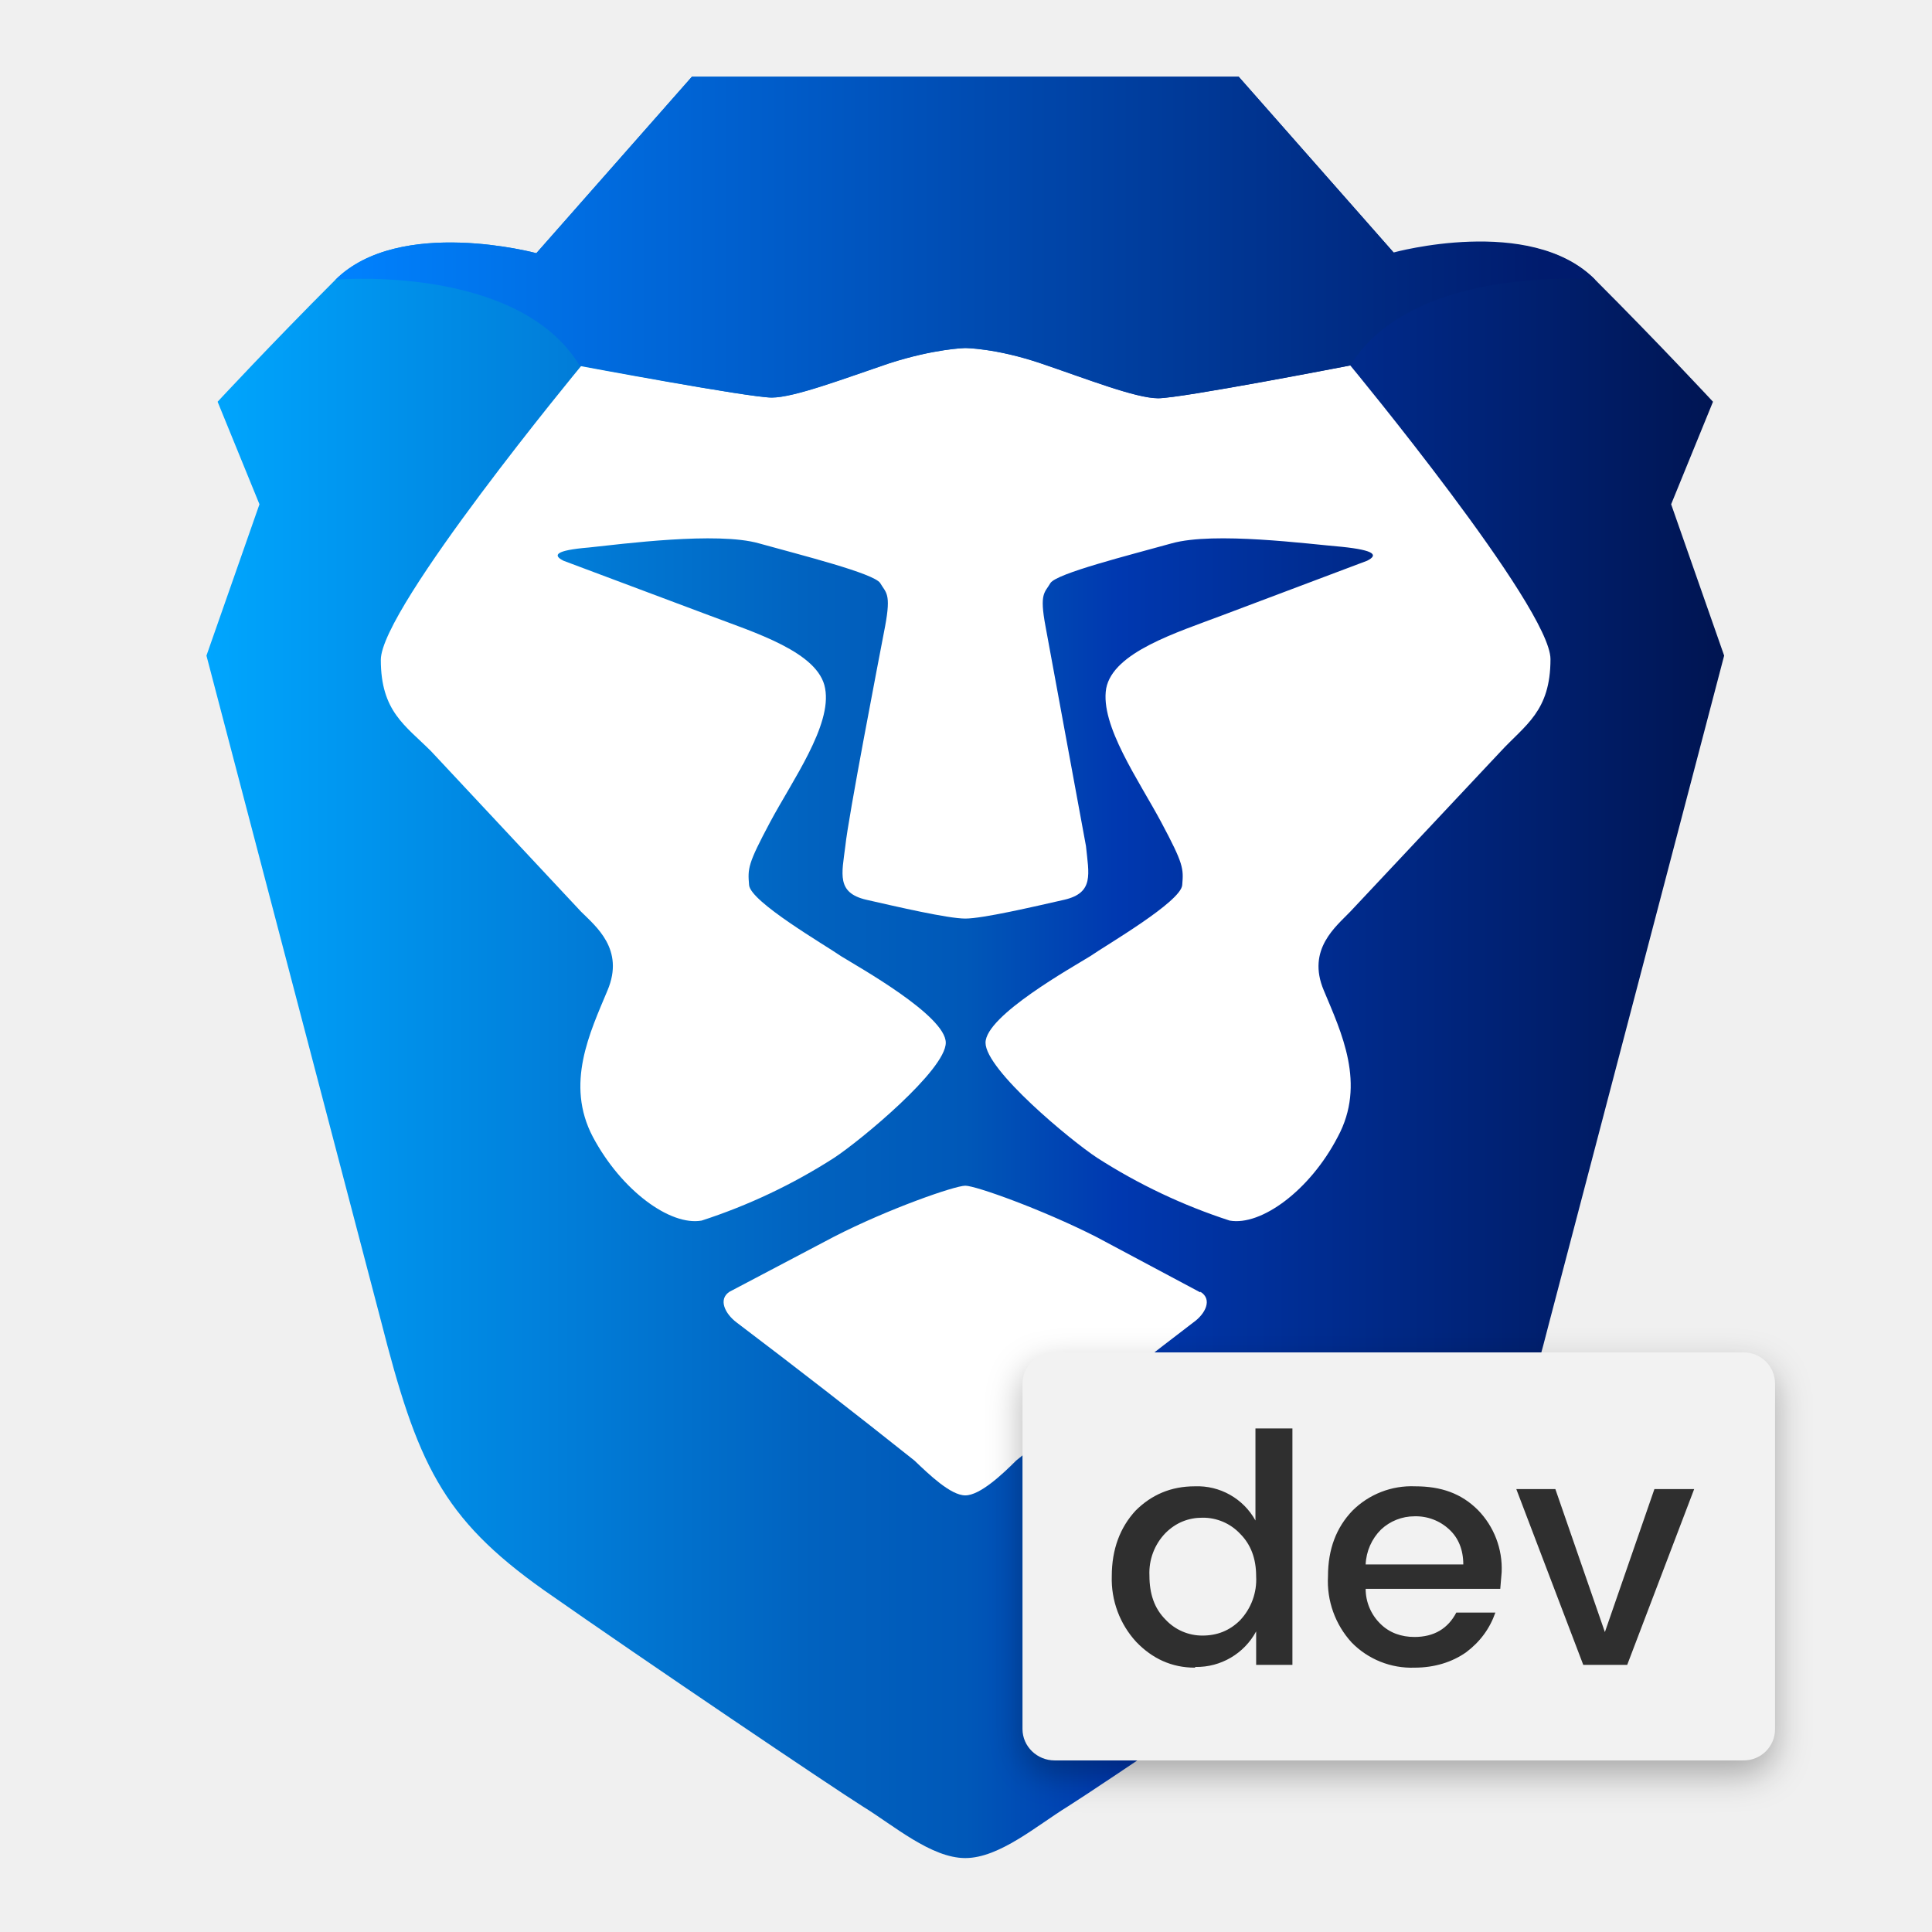
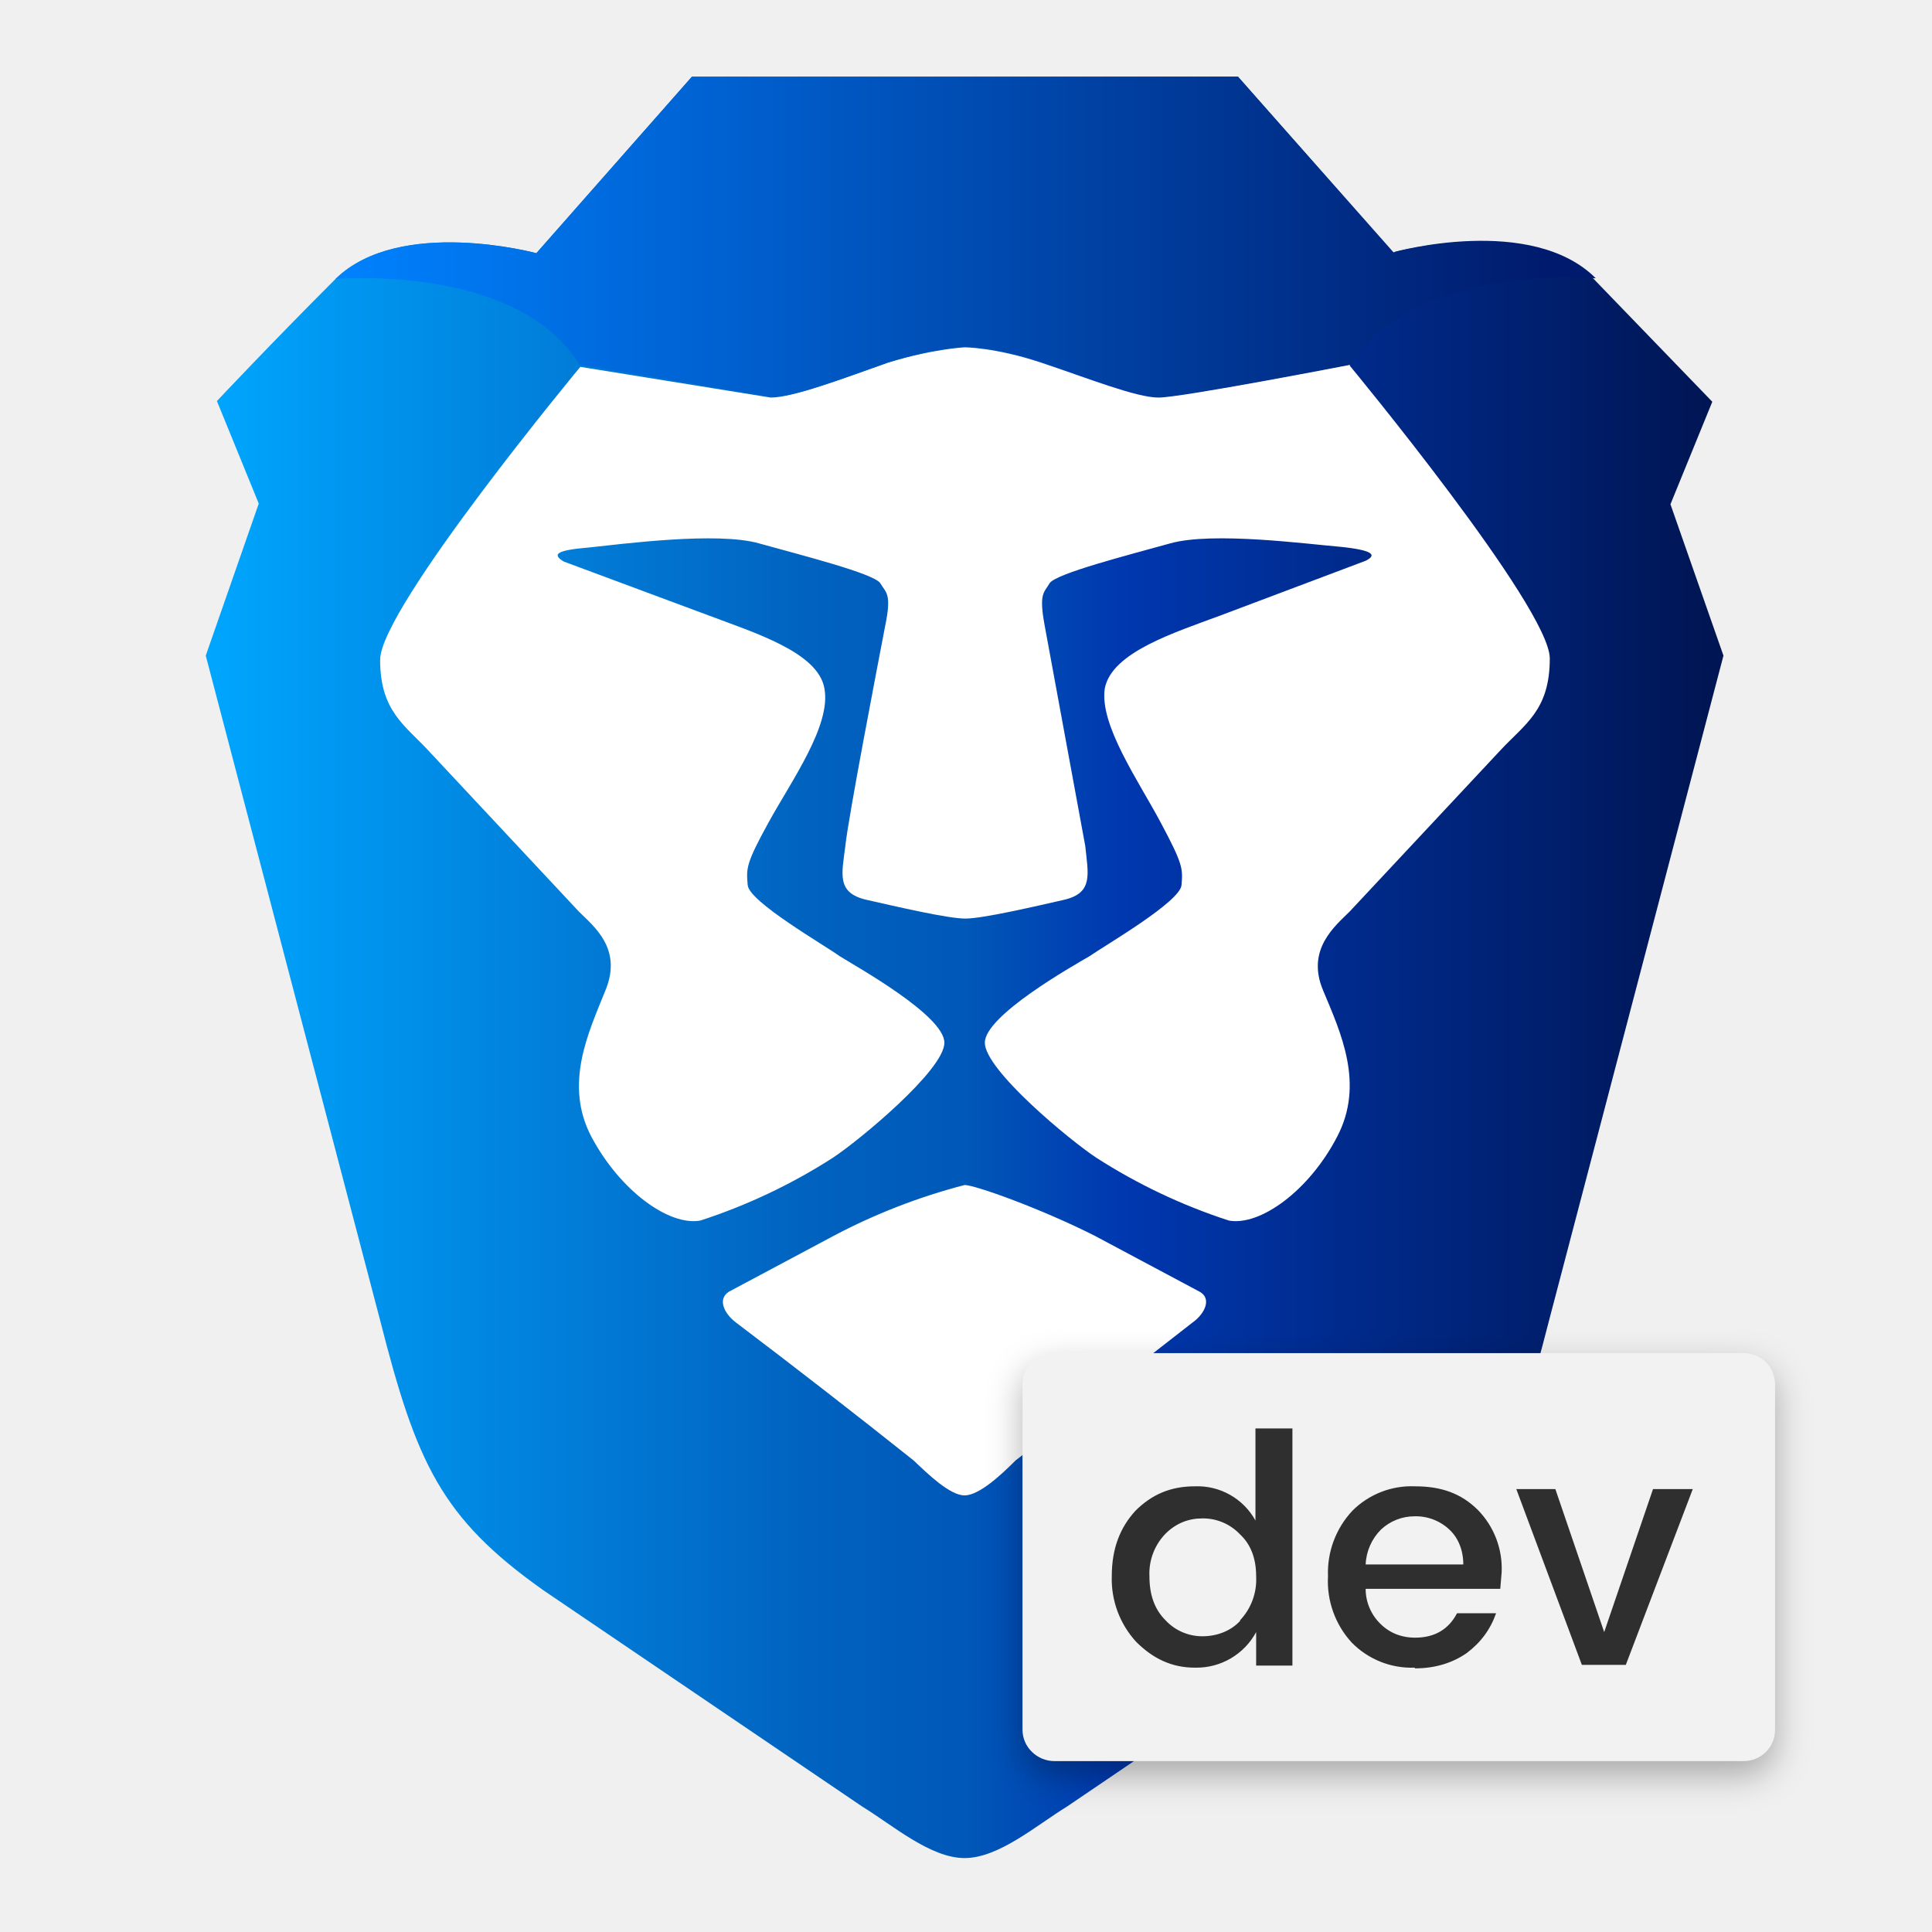
<svg xmlns="http://www.w3.org/2000/svg" xmlns:xlink="http://www.w3.org/1999/xlink" viewBox="-29.5 -11 277 277">
  <defs>
    <linearGradient id="a" y1="50.7%" y2="50.7%">
      <stop offset="0" stop-color="#00a7ff" />
      <stop offset=".4" stop-color="#0162bf" />
      <stop offset=".5" stop-color="#0058b8" />
      <stop offset=".6" stop-color="#0038b0" />
      <stop offset="1" stop-color="#001450" />
    </linearGradient>
    <linearGradient id="b" x2="95.7%" y1="50.7%" y2="50.7%">
      <stop offset="0" stop-color="#0082ff" />
      <stop offset="1" stop-color="#001b6d" />
    </linearGradient>
-     <path id="c" d="m141.7 182.9h98.8c2.5 0 4.5 2 4.5 4.5v49.5c0 2.5-2 4.5-4.5 4.5h-98.8c-2.5 0-4.6-2-4.6-4.5v-49.5c0-2.5 2-4.5 4.6-4.5z" />
+     <path id="c" d="M141.7 183h98.8c2.5 0 4.5 2 4.5 4.5V237c0 2.5-2 4.5-4.5 4.5h-98.8c-2.5 0-4.6-2-4.6-4.5v-49.5c0-2.5 2-4.5 4.6-4.5z" />
    <filter id="d" width="115.8%" height="129.1%" x="-7.9%" y="-11.1%">
-       <feOffset dy="2" in="a" />
+       <feOffset dy="2" in="A" />
      <feGaussianBlur stdDeviation="2.5" />
      <feColorMatrix values="0 0 0 0 0 0 0 0 0 0 0 0 0 0 0 0 0 0 0.3 0" />
    </filter>
  </defs>
  <g transform="translate(-20)">
-     <path fill="url(#a)" d="M230.1 61.3l6-14.7s-7.6-8.2-17-17.6c-9.2-9.2-28.8-3.8-28.8-3.8L168.1 0H89.7L67.4 25.3S47.8 20 38.6 29.1c-9.3 9.3-16.9 17.5-16.9 17.5l6 14.7L20.1 83l25 95.3c5.2 20.4 8.7 28.3 23.4 38.7 14.7 10.3 41.4 28.3 45.7 31 4.4 2.7 9.8 7.4 14.7 7.4s10.3-4.7 14.7-7.4c4.3-2.7 31-20.7 45.7-31 14.7-10.4 18.2-18.3 23.4-38.7l25-95.3z" />
-     <path fill="#fff" d="M184.1 41.4s28.7 34.7 28.7 42.1c0 7.5-3.6 9.4-7.2 13.3l-21.5 22.9c-2 2.1-6.3 5.4-3.8 11.3 2.5 6 6.1 13.4 2 21-4 7.7-11 12.8-15.5 12a82 82 0 0 1-19-9c-3.8-2.5-16-12.6-16-16.5s12.6-10.9 15-12.4c2.3-1.6 13-7.8 13.2-10.2s.2-3-3-9-8.8-13.9-7.9-19.2c1-5.2 10.1-8 16.7-10.5l20.7-7.8c1.6-.8 1.2-1.5-3.6-2-4.8-.4-18.3-2.2-24.4-.5s-16.5 4.3-17.4 5.7c-.8 1.4-1.6 1.4-.7 6.2l5.8 31.5c.4 4 1.2 6.7-3.1 7.7-4.4 1-11.7 2.7-14.2 2.7s-9.8-1.7-14.2-2.7c-4.3-1-3.5-3.7-3-7.7.4-4 4.8-26.8 5.7-31.5.9-4.8.1-4.8-.7-6.2-.9-1.4-11.3-4-17.4-5.7-6-1.7-19.6.1-24.4.6-4.8.4-5.2 1.1-3.6 1.9l20.8 7.8c6.6 2.5 15.8 5.3 16.7 10.5 1 5.3-4.7 13.2-7.9 19.2s-3.2 6.6-3 9 10.9 8.6 13.2 10.2c2.4 1.5 15 8.5 15 12.4s-12.2 14-16 16.5a82 82 0 0 1-19 9c-4.5.8-11.5-4.3-15.6-12-4-7.6-.4-15 2.1-21 2.5-5.9-1.7-9.2-3.8-11.3l-21.5-23c-3.7-3.7-7.2-5.7-7.2-13.1s28.7-42.1 28.7-42.1S97.9 46 101.1 46s10.3-2.7 16.8-4.9c6.5-2.1 10.9-2.2 10.9-2.2s4.4 0 10.9 2.2 13.6 5 16.8 5c3.3 0 27.5-4.7 27.5-4.7zm-21.5 132.8c1.8 1.1.7 3.2-1 4.4-1.5 1.1-23.3 18-25.4 19.8-2 2-5.2 5-7.3 5s-5.2-3-7.3-5a1320 1320 0 0 0-25.5-19.8c-1.6-1.2-2.7-3.3-1-4.4l15-7.9c7.8-4 17.3-7.3 18.8-7.3s11 3.4 18.7 7.3l15 8z" />
-     <path fill="url(#b)" d="M190.4 25.3L168.1 0H89.7L67.4 25.3S47.8 20 38.6 29.1c0 0 26.1-2.3 35 12.3 0 0 24.3 4.6 27.6 4.6 3.2 0 10.3-2.7 16.8-4.9 6.5-2.1 10.9-2.2 10.9-2.2s4.4 0 10.9 2.2 13.6 5 16.8 5c3.3 0 27.5-4.7 27.5-4.7 9-14.6 35.1-12.3 35.1-12.3-9.2-9.2-28.8-3.8-28.8-3.8" />
+     <path fill="url(#a)" d="M230 61.3l6-14.7L219 29c-9.2-9.2-28.8-3.8-28.8-3.8L168 0H89.7L67.4 25.3S47.8 20 38.6 29c-9.3 9.3-17 17.5-17 17.5l6 14.7L20 83l25 95.3c5.2 20.4 8.7 28.3 23.4 38.7l45.7 31c4.4 2.7 9.8 7.4 14.7 7.4s10.3-4.7 14.7-7.4l45.7-31c14.7-10.4 18.2-18.3 23.4-38.7l25-95.3z" />
+     <path fill="#fff" d="M184 41.4s28.7 34.7 28.7 42c0 7.5-3.6 9.4-7.2 13.3l-21.5 23c-2 2-6.3 5.4-3.8 11.3 2.5 6 6 13.4 2 21-4 7.7-11 12.8-15.5 12a82 82 0 0 1-19-9c-3.8-2.5-16-12.6-16-16.5s12.6-11 15-12.4c2.3-1.6 13-7.8 13.2-10.2s.2-3-3-9-8.8-14-8-19.2c1-5.2 10-8 16.7-10.5l20.7-7.8c1.6-.8 1.2-1.5-3.6-2-4.8-.4-18.3-2.2-24.4-.5S142 71.2 141 72.6c-.8 1.4-1.6 1.4-.7 6.2l5.8 31.5c.4 4 1.2 6.7-3 7.7-4.4 1-11.7 2.7-14.2 2.7s-9.8-1.7-14.2-2.7c-4.3-1-3.5-3.7-3-7.7.4-4 4.8-26.8 5.7-31.5 1-4.8.1-4.8-.7-6.2-1-1.4-11.3-4-17.4-5.7-6-1.7-19.6.1-24.4.6-4.8.4-5.2 1-3.6 2L92 77.2c6.6 2.5 15.8 5.3 16.7 10.5 1 5.3-4.7 13.2-8 19.2s-3.2 6.6-3 9 11 8.6 13.2 10.2c2.4 1.5 15 8.5 15 12.4s-12.2 14-16 16.5a82 82 0 0 1-19 9c-4.5.8-11.5-4.3-15.6-12-4-7.6-.4-15 2-21 2.5-6-1.7-9.2-3.8-11.3l-21.5-23C48.6 93 45 91 45 83.6s28.7-42 28.7-42L101 46c3.2 0 10.3-2.7 16.8-5 6.5-2 11-2.2 11-2.2s4.4 0 11 2.2 13.6 5 16.8 5c3.3 0 27.5-4.7 27.5-4.7zm-21.5 132.8c1.8 1 .7 3.2-1 4.4l-25.4 19.8c-2 2-5.2 5-7.3 5s-5.2-3-7.3-5a1320 1320 0 0 0-25.5-19.8c-1.6-1.2-2.7-3.3-1-4.4l15-8a87 87 0 0 1 18.8-7.3c1.5 0 11 3.4 18.7 7.3l15 8z" />
+     <path fill="url(#b)" d="M190.4 25.3L168 0H89.7L67.4 25.3S47.8 20 38.6 29c0 0 26-2.3 35 12.3l27.6 4.6c3.2 0 10.3-2.7 16.8-5 6.5-2 11-2.2 11-2.2s4.4 0 11 2.2 13.6 5 16.8 5c3.3 0 27.5-4.7 27.5-4.7 9-14.6 35-12.3 35-12.3-9.2-9.2-28.8-3.8-28.8-3.8" />
    <use filter="url(#d)" xlink:href="#c" />
    <use fill="#f2f2f2" xlink:href="#c" />
-     <path fill="#2f2f2f" d="M168.3 221.3a8.5 8.5 0 0 0 2.3-6.3c0-2.6-.8-4.6-2.3-6.1a7.3 7.3 0 0 0-5.4-2.3c-2 0-3.8.7-5.3 2.2a8.2 8.2 0 0 0-2.3 6.1c0 2.6.7 4.7 2.3 6.3a7.2 7.2 0 0 0 5.3 2.3c2.1 0 3.9-.7 5.4-2.2zm-6.5 6.8c-3.3 0-6.1-1.3-8.4-3.7a13.3 13.3 0 0 1-3.5-9.4c0-3.9 1.2-7 3.4-9.4 2.3-2.3 5.1-3.5 8.5-3.5a9.5 9.5 0 0 1 8.7 4.9v-13.2h5.3v33.9h-5.2v-4.8a9.7 9.7 0 0 1-8.7 5.1zm31.5 0a12 12 0 0 1-9-3.6 13 13 0 0 1-3.4-9.5c0-3.9 1.2-7 3.5-9.4a12 12 0 0 1 9-3.5c3.7 0 6.6 1 9 3.4a12 12 0 0 1 3.4 8.9l-.2 2.4h-19.3a7 7 0 0 0 2.1 5c1.3 1.3 3 1.9 4.9 1.9 2.8 0 4.8-1.2 6-3.5h5.6c-.8 2.3-2.2 4.2-4.2 5.7-2 1.4-4.5 2.2-7.4 2.2zm7-14.8c0-2.1-.7-3.8-2-5a7 7 0 0 0-5-1.9 7 7 0 0 0-4.8 1.9 7.5 7.5 0 0 0-2.2 5zm7.6-10.8h5.6l7.1 20.5 7.1-20.5h5.7l-9.6 25.2h-6.3z" />
+     <path fill="#2f2f2f" d="M168.3 221.3a8.5 8.5 0 0 0 2.3-6.3c0-2.6-.8-4.6-2.3-6a7.3 7.3 0 0 0-5.4-2.3c-2 0-3.8.7-5.3 2.2a8.2 8.2 0 0 0-2.3 6.1c0 2.6.7 4.7 2.3 6.3a7.2 7.2 0 0 0 5.3 2.3c2 0 4-.7 5.4-2.2zm-6.5 6.8c-3.3 0-6-1.3-8.4-3.7a13.3 13.3 0 0 1-3.5-9.4c0-4 1.2-7 3.4-9.4 2.3-2.3 5-3.5 8.5-3.5a9.5 9.5 0 0 1 8.7 4.9v-13.2h5.3v34h-5.2V223a9.7 9.7 0 0 1-8.7 5.1zm31.5 0a12 12 0 0 1-9-3.6 13 13 0 0 1-3.4-9.5 13 13 0 0 1 3.5-9.4 12 12 0 0 1 9-3.5c3.7 0 6.6 1 9 3.4a12 12 0 0 1 3.4 8.9l-.2 2.4h-19.3a7 7 0 0 0 2.1 5c1.3 1.3 3 2 5 2 2.8 0 4.8-1.2 6-3.5h5.6c-.8 2.3-2.2 4.2-4.2 5.7-2 1.4-4.5 2.2-7.4 2.2zm7-14.8c0-2-.7-3.8-2-5a7 7 0 0 0-5-1.9 7 7 0 0 0-4.8 1.9 7.5 7.5 0 0 0-2.2 5zm7.6-10.8h5.6l7 20.5 7-20.5h5.7l-9.6 25.2h-6.3z" />
  </g>
</svg>
